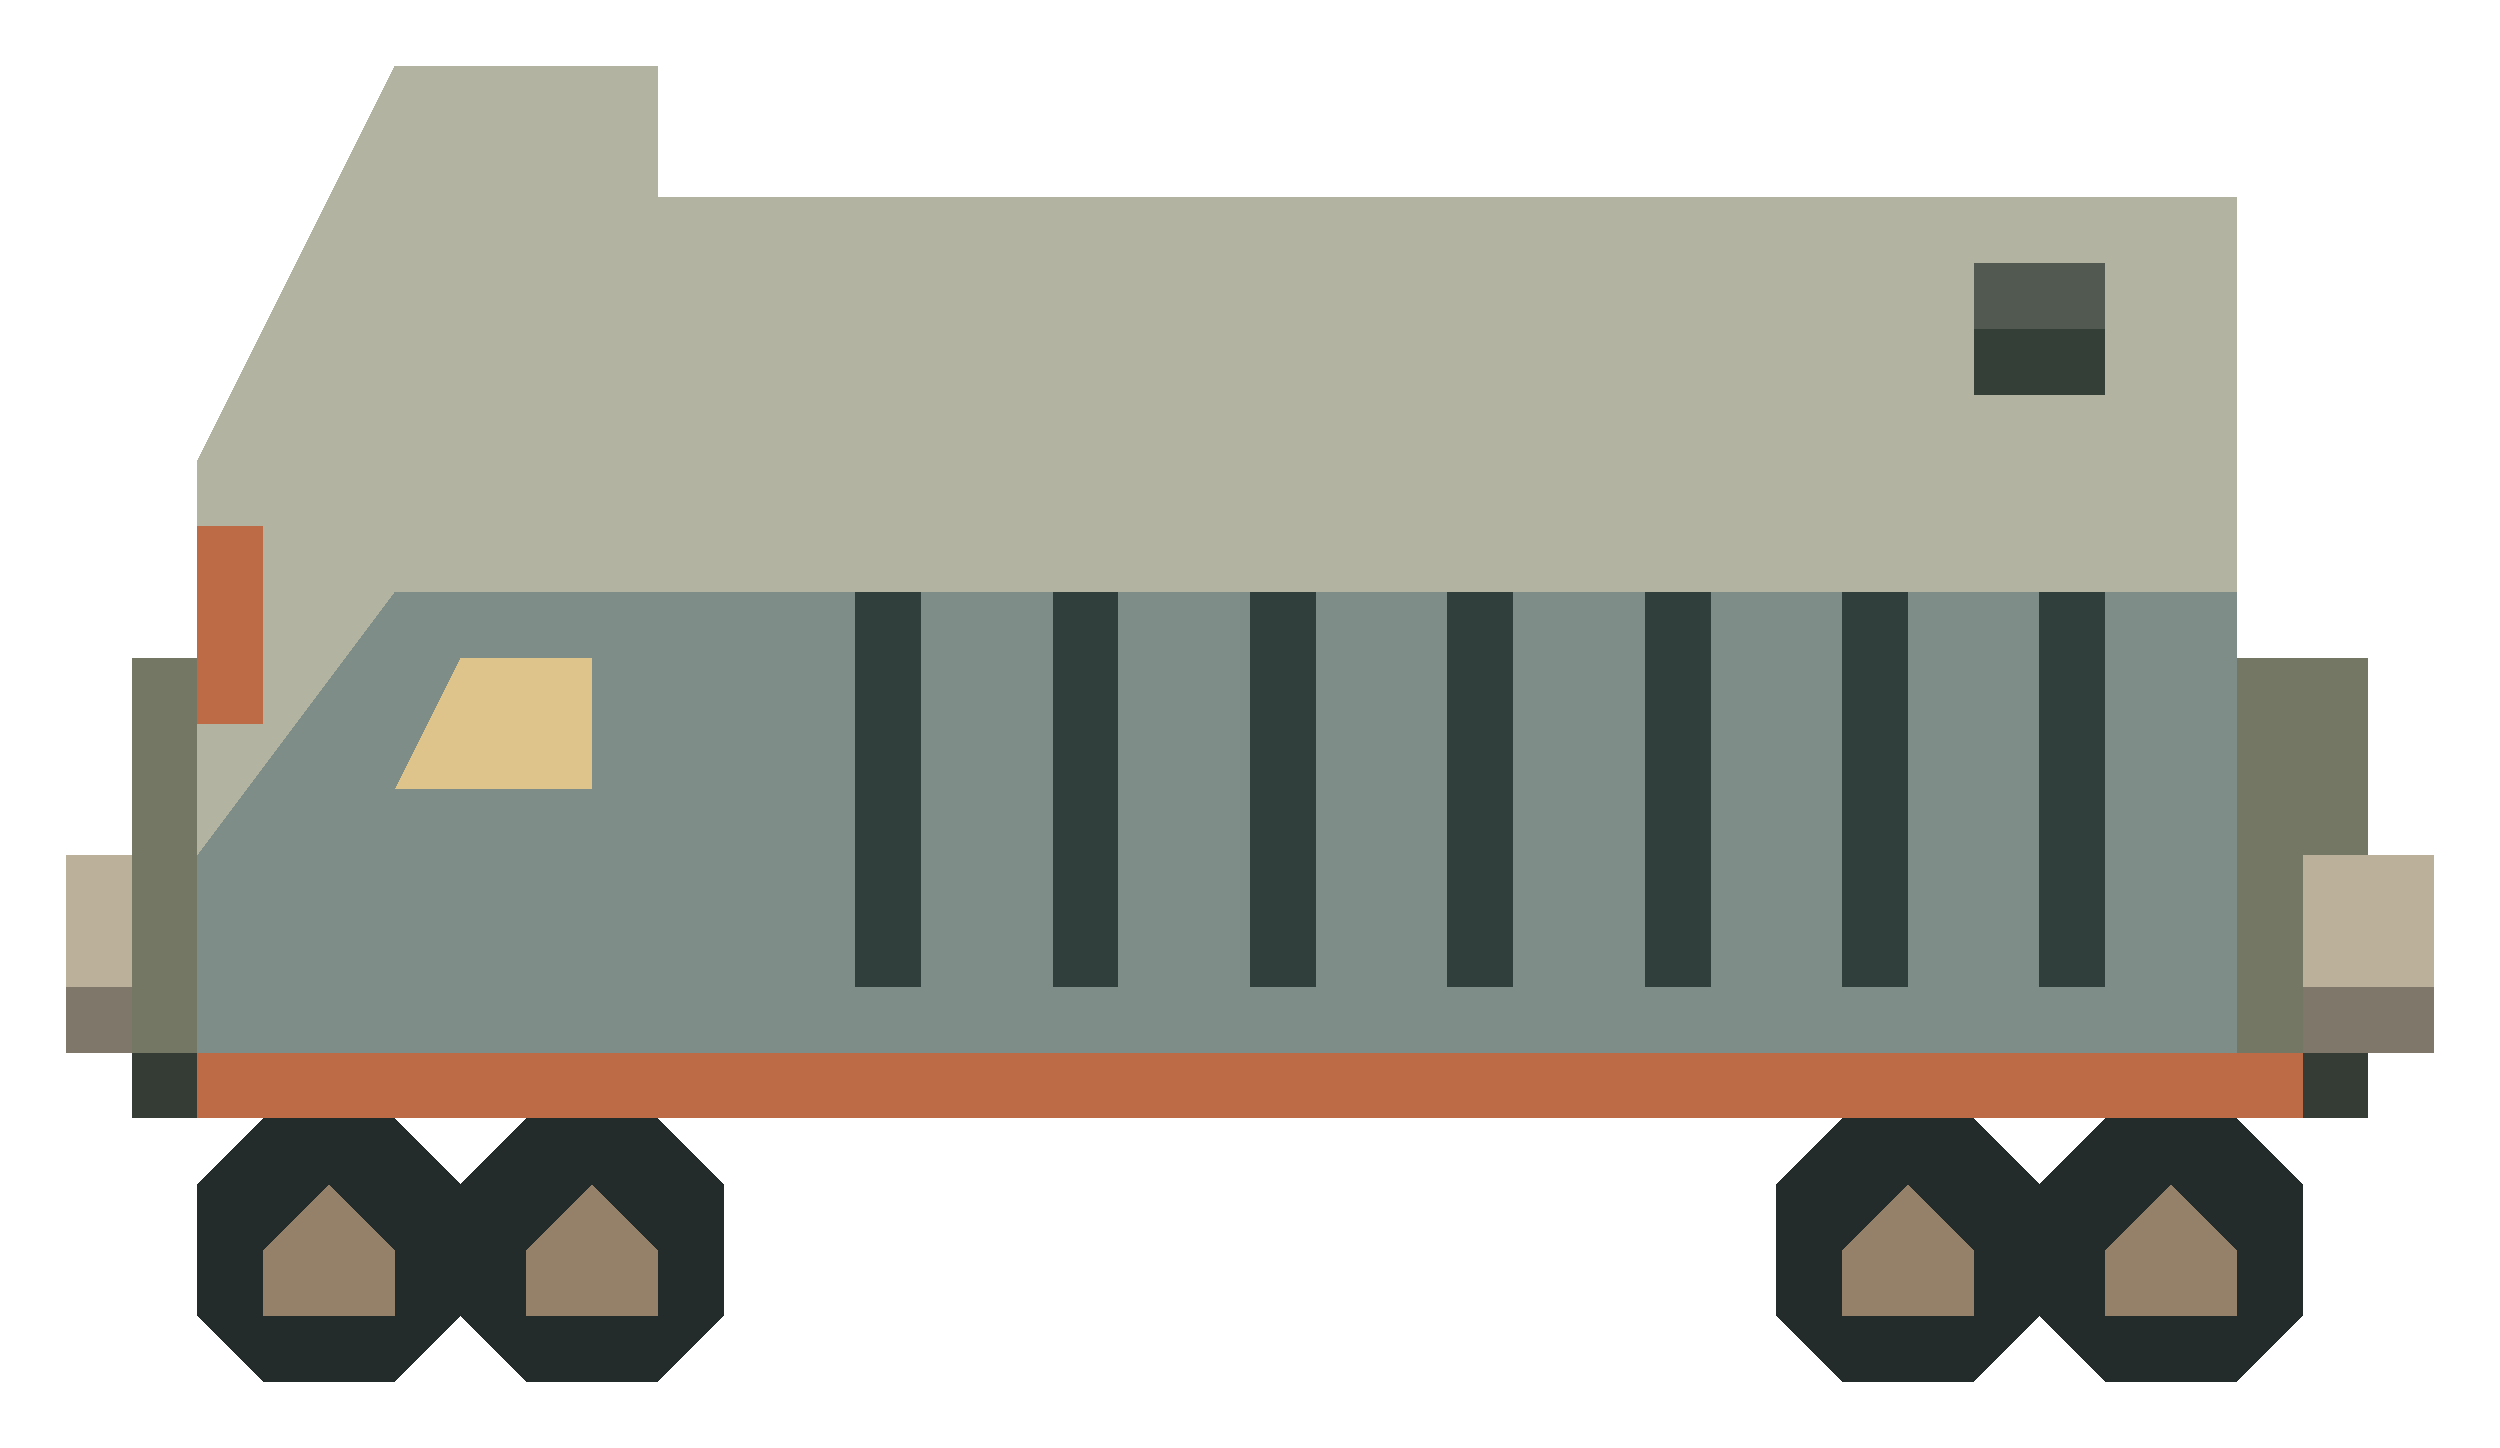
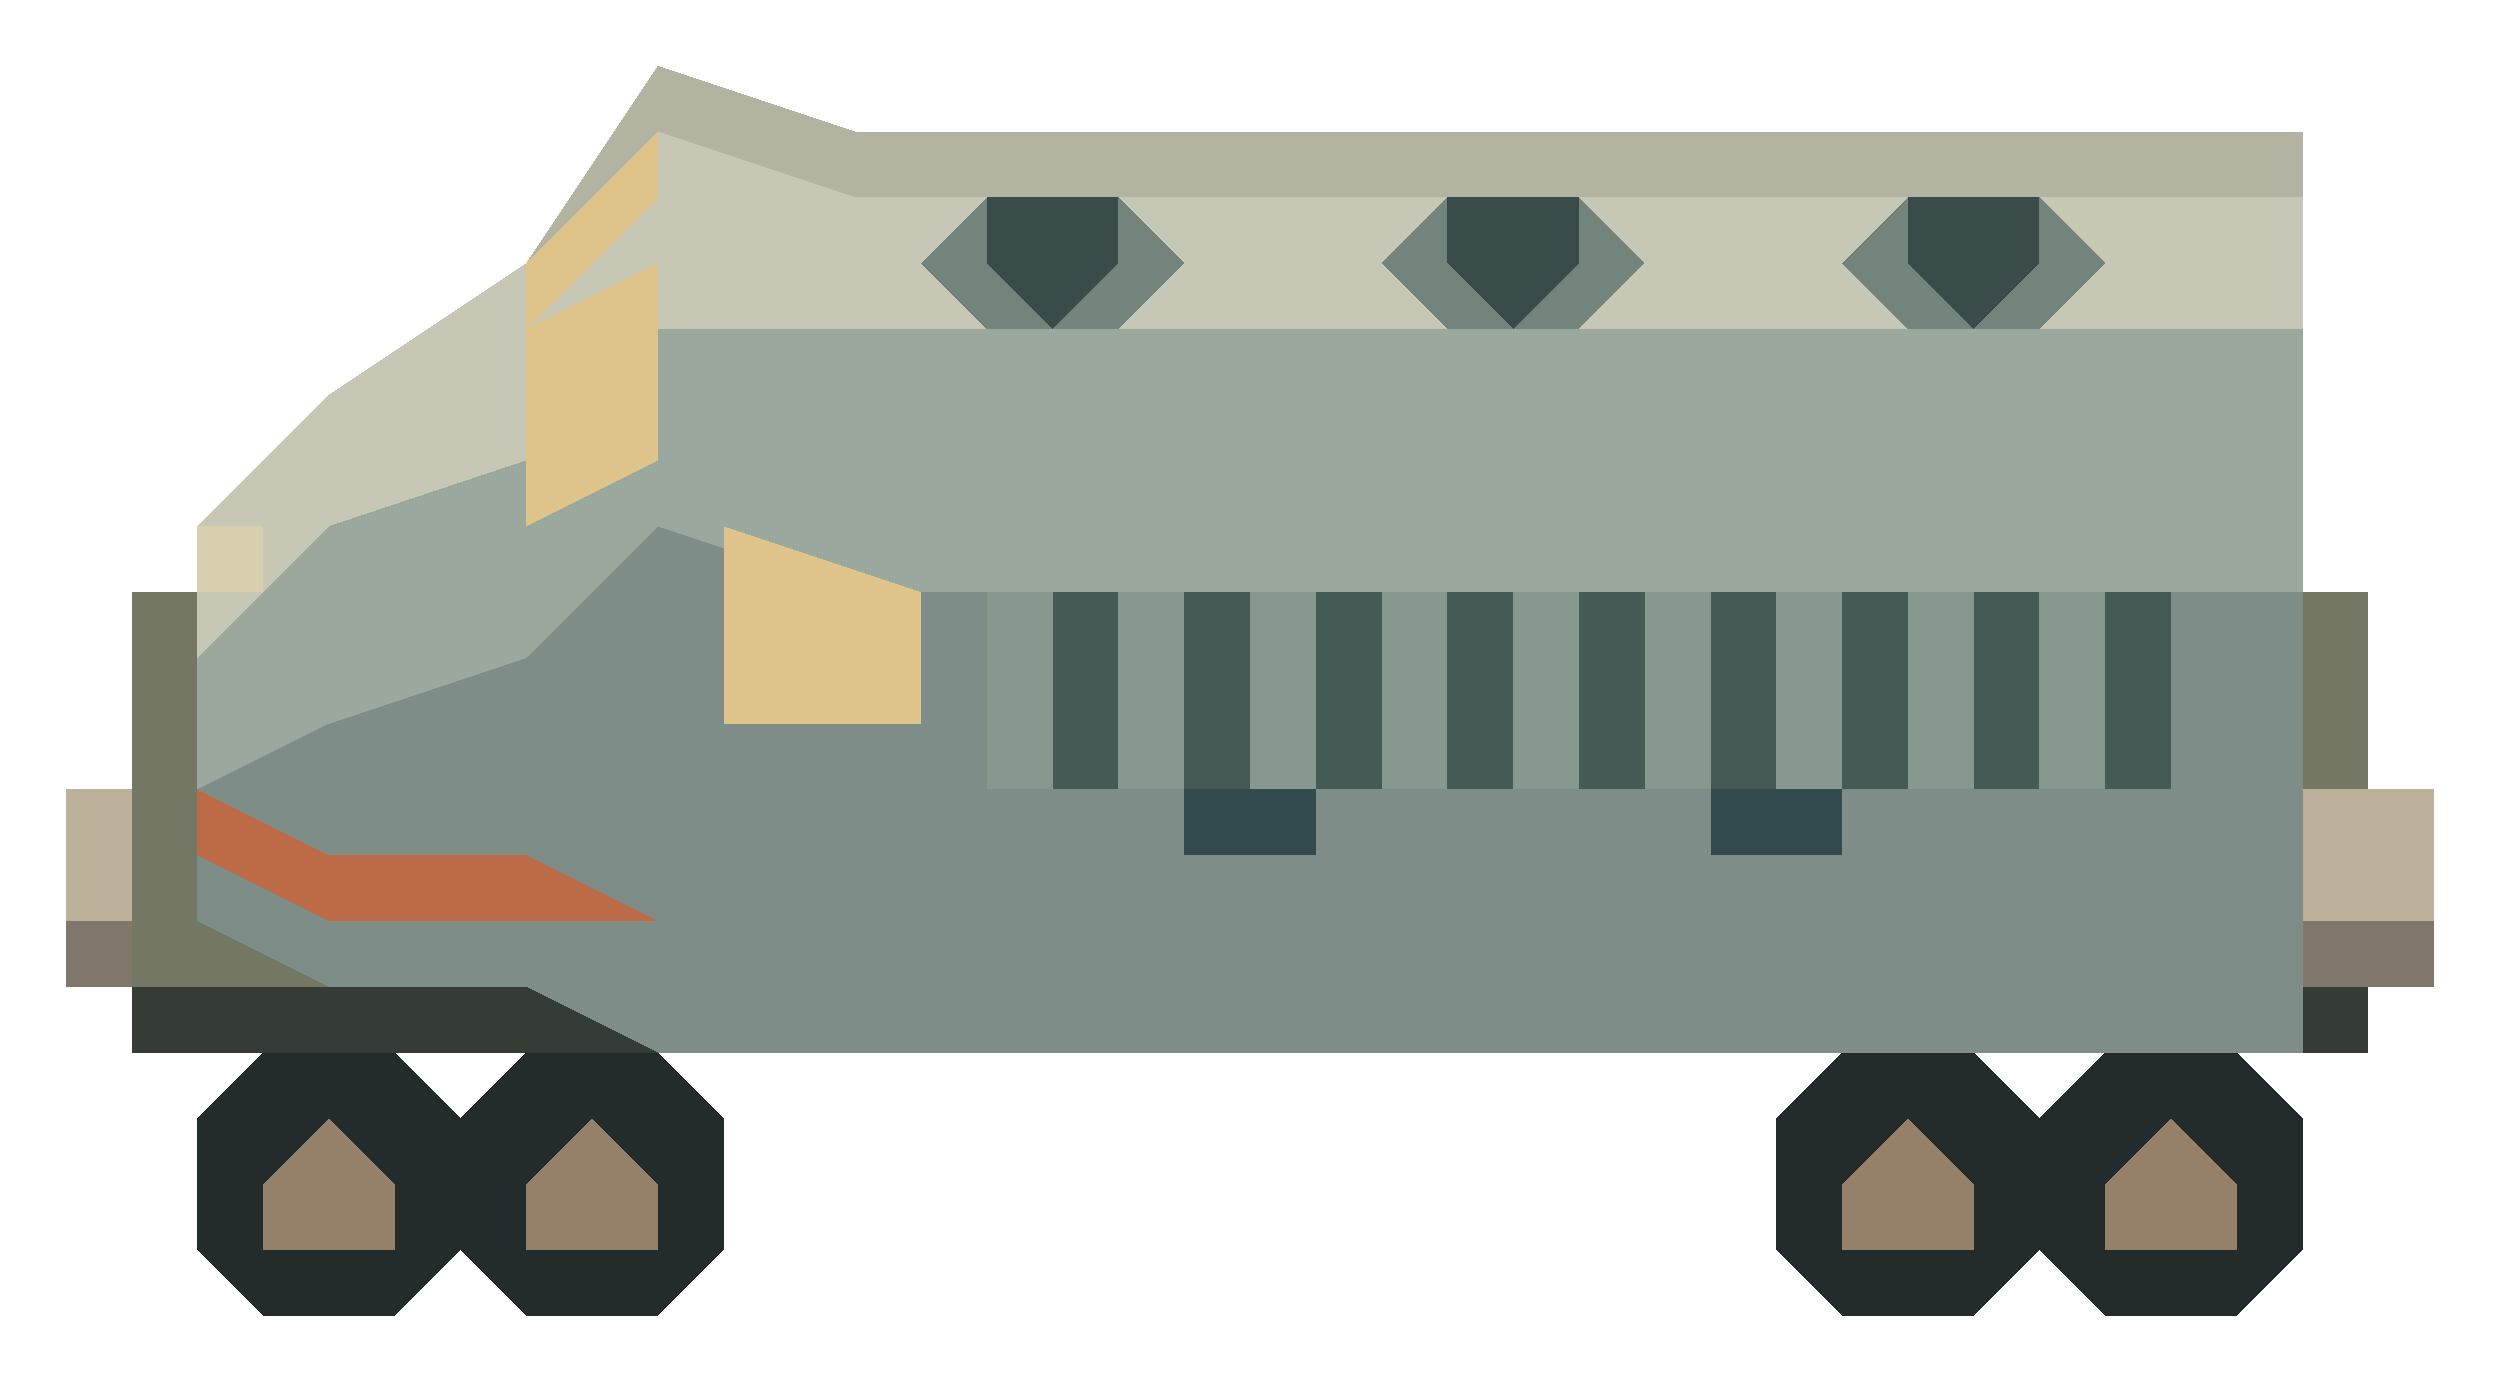
- <svg xmlns="http://www.w3.org/2000/svg" width="38" height="22" viewBox="0 0 38 22" shape-rendering="crispEdges" data-template="driving-loco-diesel-cab-unit-left" data-anchor-x="2" data-anchor-y="17" data-length-m="17">
+ <svg xmlns="http://www.w3.org/2000/svg" width="38" height="21" viewBox="0 0 38 21" shape-rendering="crispEdges" data-template="driving-loco-diesel-cab-unit-left" data-anchor-x="2" data-anchor-y="16" data-length-m="17">
  <g id="coupler">
-     <polygon points="1,16 3,16 3,15 1,15" fill="#7f786a" />
-     <polygon points="1,13 3,13 3,15 1,15" fill="#bbb09a" />
+     <polygon points="1,15 3,15 3,14 1,14" fill="#7f786a" />
+     <polygon points="1,12 3,12 3,14 1,14" fill="#bbb09a" />
  </g>
  <g id="running-gear">
-     <polygon points="7,19 7,18 6,17 4,17 3,18 3,19 3,20 4,21 6,21 7,20" fill="#242b2b" />
-     <polygon points="6,19 6,19 5,18 5,18 4,19 4,19 4,20 5,20 5,20 6,20" fill="#95816a" />
-     <polygon points="11,19 11,18 10,17 8,17 7,18 7,19 7,20 8,21 10,21 11,20" fill="#242b2b" />
-     <polygon points="10,19 10,19 9,18 9,18 8,19 8,19 8,20 9,20 9,20 10,20" fill="#95816a" />
-     <polygon points="31,19 31,18 30,17 28,17 27,18 27,19 27,20 28,21 30,21 31,20" fill="#242b2b" />
-     <polygon points="30,19 30,19 29,18 29,18 28,19 28,19 28,20 29,20 29,20 30,20" fill="#95816a" />
-     <polygon points="35,19 35,18 34,17 32,17 31,18 31,19 31,20 32,21 34,21 35,20" fill="#242b2b" />
-     <polygon points="34,19 34,19 33,18 33,18 32,19 32,19 32,20 33,20 33,20 34,20" fill="#95816a" />
+     <polygon points="7,18 7,17 6,16 4,16 3,17 3,18 3,19 4,20 6,20 7,19" fill="#242b2b" />
+     <polygon points="6,18 6,18 5,17 5,17 4,18 4,18 4,19 5,19 5,19 6,19" fill="#95816a" />
+     <polygon points="11,18 11,17 10,16 8,16 7,17 7,18 7,19 8,20 10,20 11,19" fill="#242b2b" />
+     <polygon points="10,18 10,18 9,17 9,17 8,18 8,18 8,19 9,19 9,19 10,19" fill="#95816a" />
+     <polygon points="31,18 31,17 30,16 28,16 27,17 27,18 27,19 28,20 30,20 31,19" fill="#242b2b" />
+     <polygon points="30,18 30,18 29,17 29,17 28,18 28,18 28,19 29,19 29,19 30,19" fill="#95816a" />
+     <polygon points="35,18 35,17 34,16 32,16 31,17 31,18 31,19 32,20 34,20 35,19" fill="#242b2b" />
+     <polygon points="34,18 34,18 33,17 33,17 32,18 32,18 32,19 33,19 33,19 34,19" fill="#95816a" />
  </g>
  <g id="frame">
-     <polygon points="2,17 36,17 36,16 2,16" fill="#343c35" />
-     <polygon points="2,10 36,10 36,16 2,16" fill="#747764" />
+     <polygon points="2,16 36,16 36,15 2,15" fill="#343c35" />
+     <polygon points="2,9 36,9 36,15 2,15" fill="#747764" />
  </g>
-   <g id="diesel-body">
- </g>
-   <g id="nose">
-     <polygon points="10,17 3,17 3,13 6,9 10,9" fill="#7e8d88" />
-     <polygon points="10,1 6,1 3,7 3,13 6,9 10,9" fill="#b3b3a1" />
-     <polygon points="9,12 6,12 7,10 9,10" fill="#dec38a" />
-     <polygon points="3,11 4,11 4,9 3,9" fill="#bd6b46" />
-     <polygon points="3,8 4,8 4,9 3,9" fill="#bd6b46" />
+   <g id="cab-unit-far-side">
+     <polygon points="35,9 13,9 13,2 35,2" fill="#7e8d88" />
+     <polygon points="13,9 10,9 10,1 13,2" fill="#7e8d88" />
+     <polygon points="10,9 8,9 8,4 10,1" fill="#7e8d88" />
+     <polygon points="8,9 5,10 5,6 8,4" fill="#7e8d88" />
+     <polygon points="5,10 3,11 3,9 5,6" fill="#7e8d88" />
  </g>
-   <g id="full-body">
-     <polygon points="10,16 34,16 34,9 10,9" fill="#7e8d88" />
-     <polygon points="10,3 34,3 34,9 10,9" fill="#b3b3a1" />
-     <polygon points="31,15 32,15 32,9 31,9" fill="#303e3c" />
-     <polygon points="31,9 32,9 32,9 31,9" fill="#303e3c" />
-     <polygon points="28,15 29,15 29,9 28,9" fill="#303e3c" />
-     <polygon points="28,9 29,9 29,9 28,9" fill="#303e3c" />
-     <polygon points="25,15 26,15 26,9 25,9" fill="#303e3c" />
-     <polygon points="25,9 26,9 26,9 25,9" fill="#303e3c" />
-     <polygon points="22,15 23,15 23,9 22,9" fill="#303e3c" />
-     <polygon points="22,9 23,9 23,9 22,9" fill="#303e3c" />
-     <polygon points="19,15 20,15 20,9 19,9" fill="#303e3c" />
-     <polygon points="19,9 20,9 20,9 19,9" fill="#303e3c" />
-     <polygon points="16,15 17,15 17,9 16,9" fill="#303e3c" />
-     <polygon points="16,9 17,9 17,9 16,9" fill="#303e3c" />
-     <polygon points="13,15 14,15 14,9 13,9" fill="#303e3c" />
-     <polygon points="13,9 14,9 14,9 13,9" fill="#303e3c" />
-     <polygon points="30,6 32,6 32,5 30,5" fill="#333f37" />
-     <polygon points="30,4 32,4 32,5 30,5" fill="#515950" />
+   <g id="cab-unit-far-shoulder">
+     <polygon points="35,2 13,2 13,3 35,3" fill="#b3b3a1" />
+     <polygon points="13,2 10,1 10,2 13,3" fill="#b3b3a1" />
+     <polygon points="10,1 8,4 8,4 10,2" fill="#b3b3a1" />
+     <polygon points="8,4 5,6 5,6 8,4" fill="#b3b3a1" />
+     <polygon points="5,6 3,9 3,8 5,6" fill="#b3b3a1" />
  </g>
-   <g id="stripe">
-     <polygon points="3,17 35,17 35,16 3,16" fill="#bd6b46" />
-     <polygon points="3,16 35,16 35,16 3,16" fill="#bd6b46" />
+   <g id="cab-unit-roof">
+     <polygon points="35,3 13,3 13,5 35,5" fill="#c6c7b4" />
+     <polygon points="13,3 10,2 10,5 13,5" fill="#c6c7b4" />
+     <polygon points="10,2 8,4 8,7 10,5" fill="#c6c7b4" />
+     <polygon points="8,4 5,6 5,8 8,7" fill="#c6c7b4" />
+     <polygon points="5,6 3,8 3,10 5,8" fill="#c6c7b4" />
+   </g>
+   <g id="cab-unit-near-shoulder">
+     <polygon points="35,5 13,5 13,9 35,9" fill="#9aa89e" />
+     <polygon points="13,5 10,5 10,8 13,9" fill="#9aa89e" />
+     <polygon points="10,5 8,7 8,10 10,8" fill="#9aa89e" />
+     <polygon points="8,7 5,8 5,11 8,10" fill="#9aa89e" />
+     <polygon points="5,8 3,10 3,12 5,11" fill="#9aa89e" />
+   </g>
+   <g id="cab-unit-near-side">
+     <polygon points="35,9 13,9 13,16 35,16" fill="#7e8d88" />
+     <polygon points="13,9 10,8 10,16 13,16" fill="#7e8d88" />
+     <polygon points="10,8 8,10 8,15 10,16" fill="#7e8d88" />
+     <polygon points="8,10 5,11 5,15 8,15" fill="#7e8d88" />
+     <polygon points="5,11 3,12 3,14 5,15" fill="#7e8d88" />
+   </g>
+   <g id="cab-unit-stripe">
+     <polygon points="35,14 13,14 13,14 35,14" fill="#bd6b46" />
+     <polygon points="13,14 10,14 10,14 13,14" fill="#bd6b46" />
+     <polygon points="10,14 8,14 8,13 10,14" fill="#bd6b46" />
+     <polygon points="8,14 5,14 5,13 8,13" fill="#bd6b46" />
+     <polygon points="5,14 3,13 3,12 5,13" fill="#bd6b46" />
+   </g>
+   <g id="cab-unit-grilles">
+     <polygon points="33,12 15,12 15,9 33,9" fill="#455955" />
+     <polygon points="32,12 31,12 31,9 32,9" fill="#87998e" />
+     <polygon points="30,12 29,12 29,9 30,9" fill="#87998e" />
+     <polygon points="28,12 27,12 27,9 28,9" fill="#87998e" />
+     <polygon points="26,12 25,12 25,9 26,9" fill="#87998e" />
+     <polygon points="24,12 23,12 23,9 24,9" fill="#87998e" />
+     <polygon points="22,12 21,12 21,9 22,9" fill="#87998e" />
+     <polygon points="20,12 19,12 19,9 20,9" fill="#87998e" />
+     <polygon points="18,12 17,12 17,9 18,9" fill="#87998e" />
+     <polygon points="16,12 15,12 15,9 16,9" fill="#87998e" />
+   </g>
+   <g id="cab-unit-portholes">
+     <polygon points="26,13 26,12 27,12 28,12 28,13 28,13 27,13 26,13" fill="#334b4c" />
+     <polygon points="18,13 18,12 19,12 20,12 20,13 20,13 19,13 18,13" fill="#334b4c" />
+   </g>
+   <g id="cab-unit-roof-fans">
+     <polygon points="14,4 15,5 16,5 17,5 18,4 17,3 16,3 15,3" fill="#73847c" />
+     <polygon points="15,4 15,4 16,5 17,4 17,4 17,3 16,3 15,3" fill="#394c49" />
+     <polygon points="21,4 22,5 23,5 24,5 25,4 24,3 23,3 22,3" fill="#73847c" />
+     <polygon points="22,4 22,4 23,5 24,4 24,4 24,3 23,3 22,3" fill="#394c49" />
+     <polygon points="28,4 29,5 30,5 31,5 32,4 31,3 30,3 29,3" fill="#73847c" />
+     <polygon points="29,4 29,4 30,5 31,4 31,4 31,3 30,3 29,3" fill="#394c49" />
+   </g>
+   <g id="cab-unit-windows">
+     <polygon points="14,11 11,11 11,8 14,9" fill="#dec38a" />
+     <polygon points="10,2 10,3 8,5 8,4" fill="#dec38a" />
+     <polygon points="10,4 10,7 8,8 8,5" fill="#dec38a" />
+   </g>
+   <g id="cab-unit-headlight">
+     <polygon points="4,8 4,9 3,9 3,8" fill="#d8cfaf" />
  </g>
  <g id="coupler">
-     <polygon points="35,16 37,16 37,15 35,15" fill="#7f786a" />
-     <polygon points="35,13 37,13 37,15 35,15" fill="#bbb09a" />
+     <polygon points="35,15 37,15 37,14 35,14" fill="#7f786a" />
+     <polygon points="35,12 37,12 37,14 35,14" fill="#bbb09a" />
  </g>
</svg>
